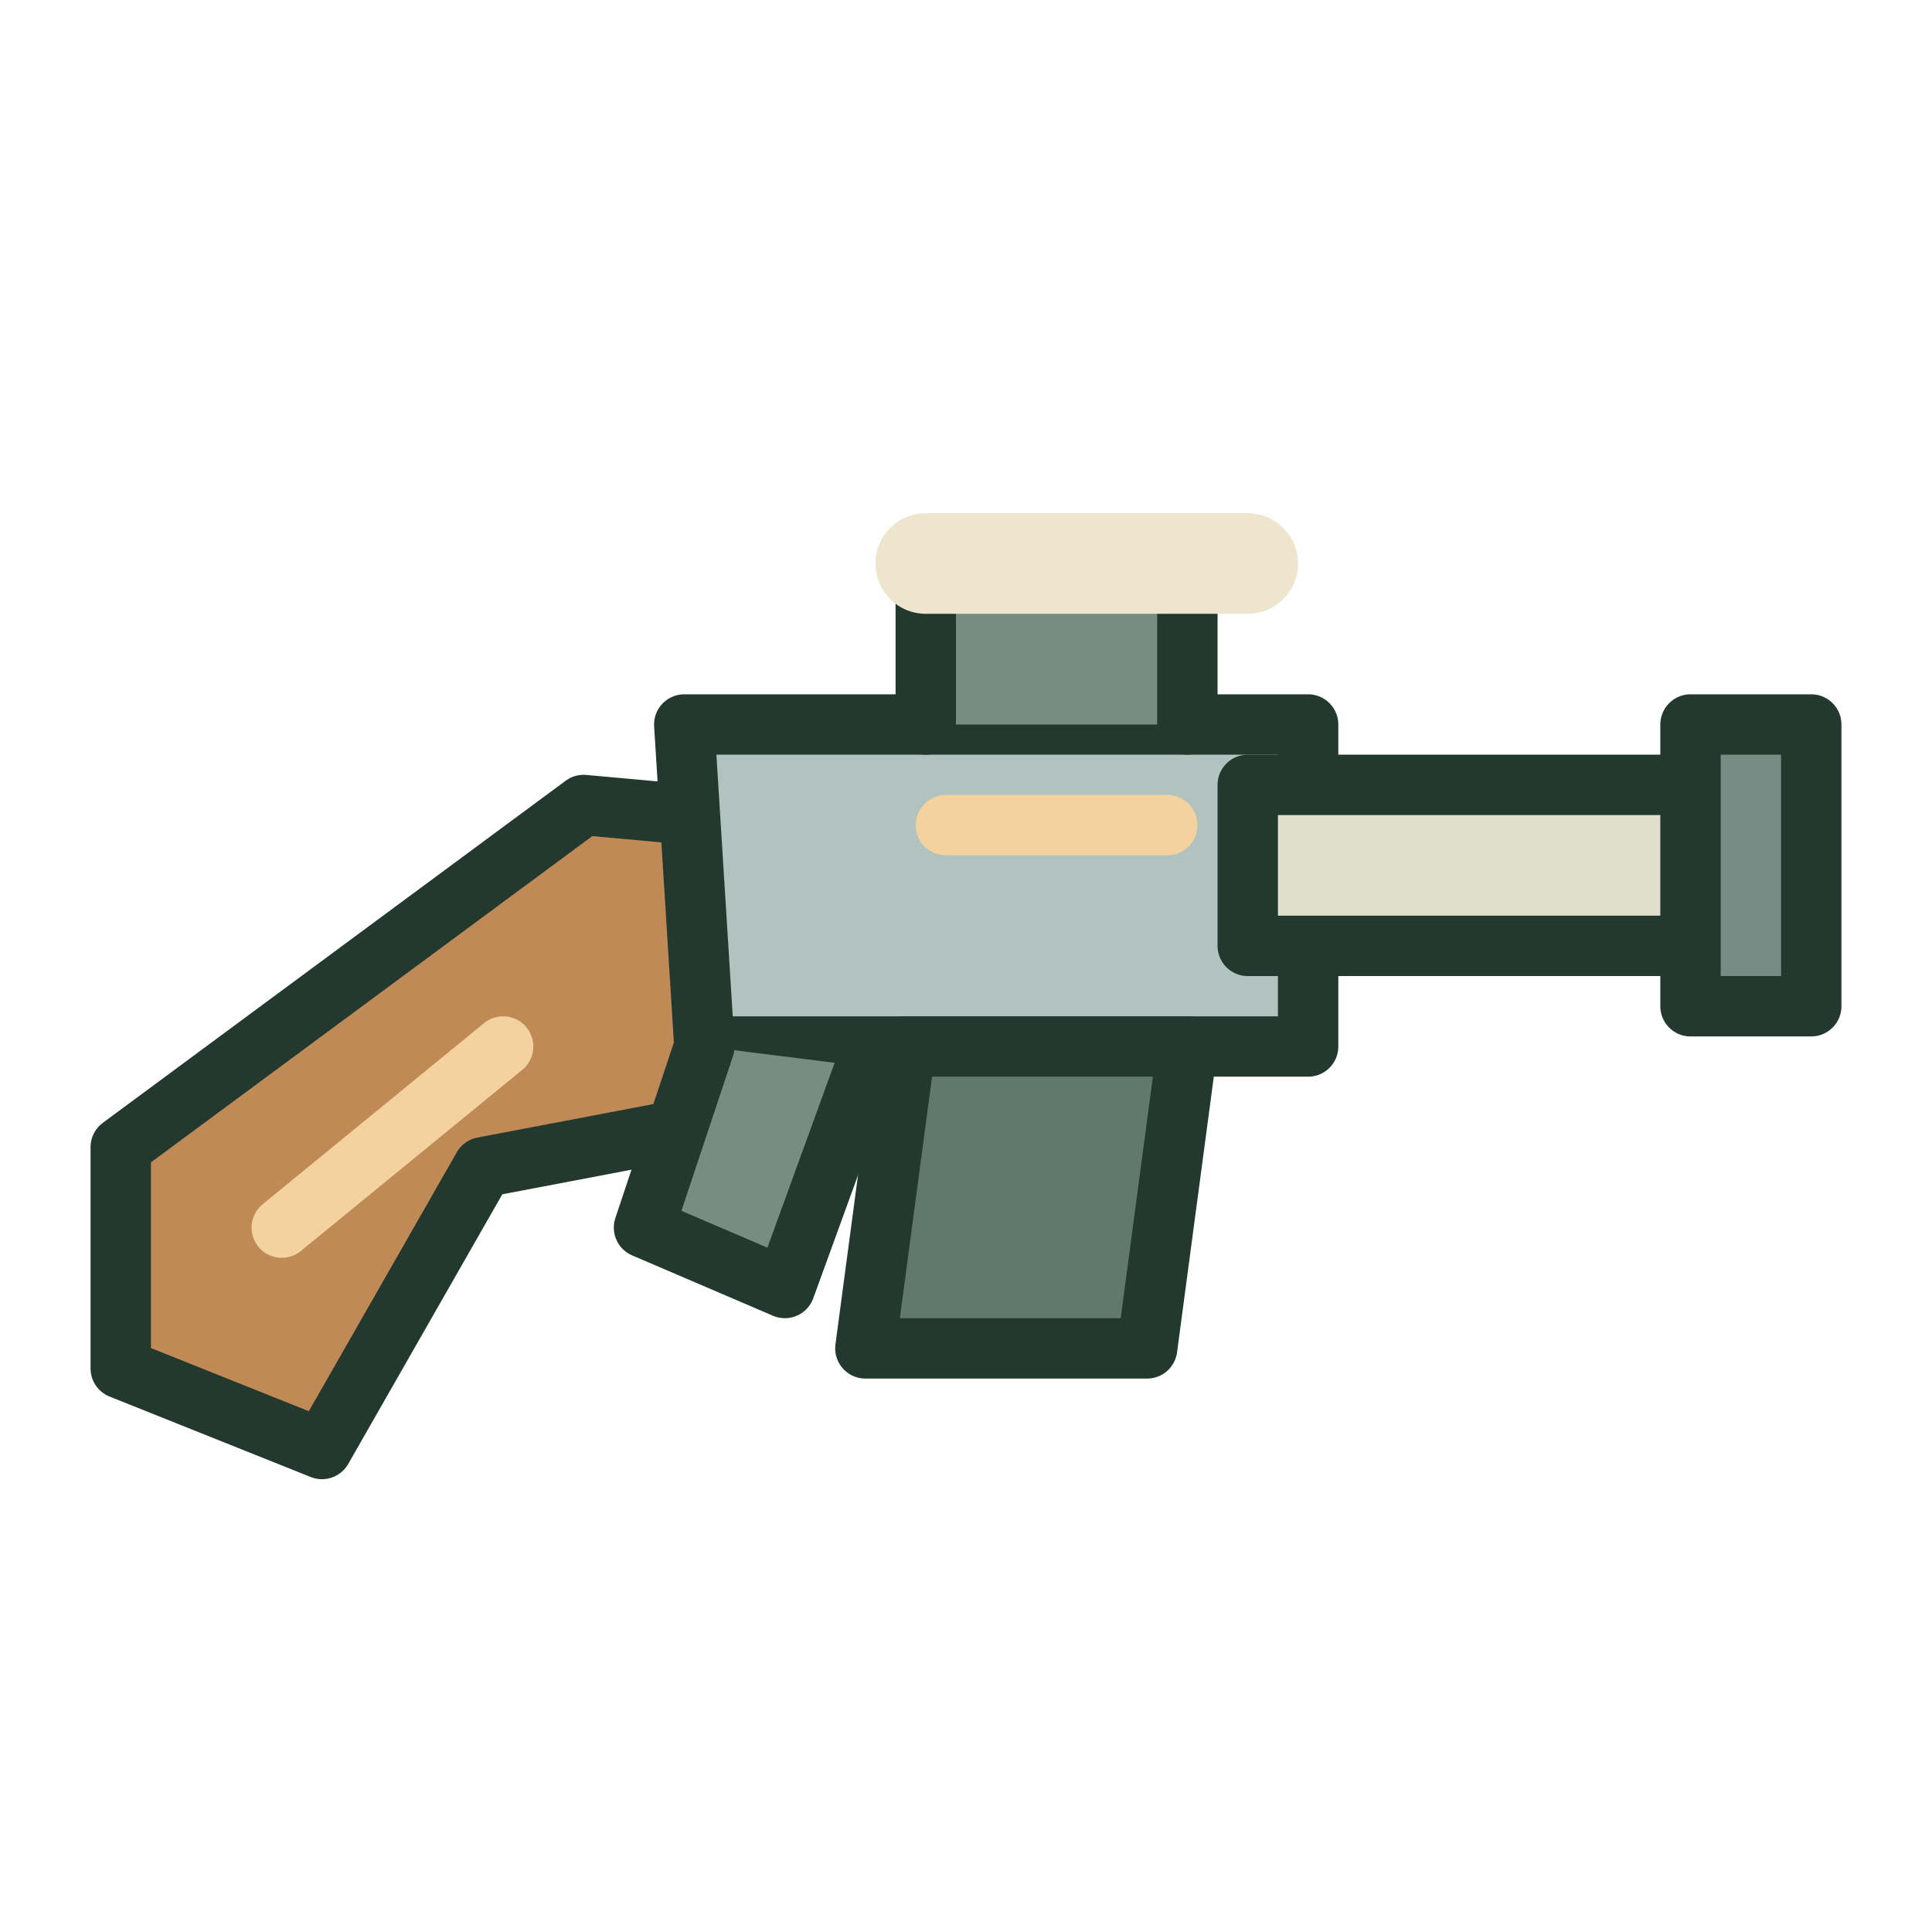
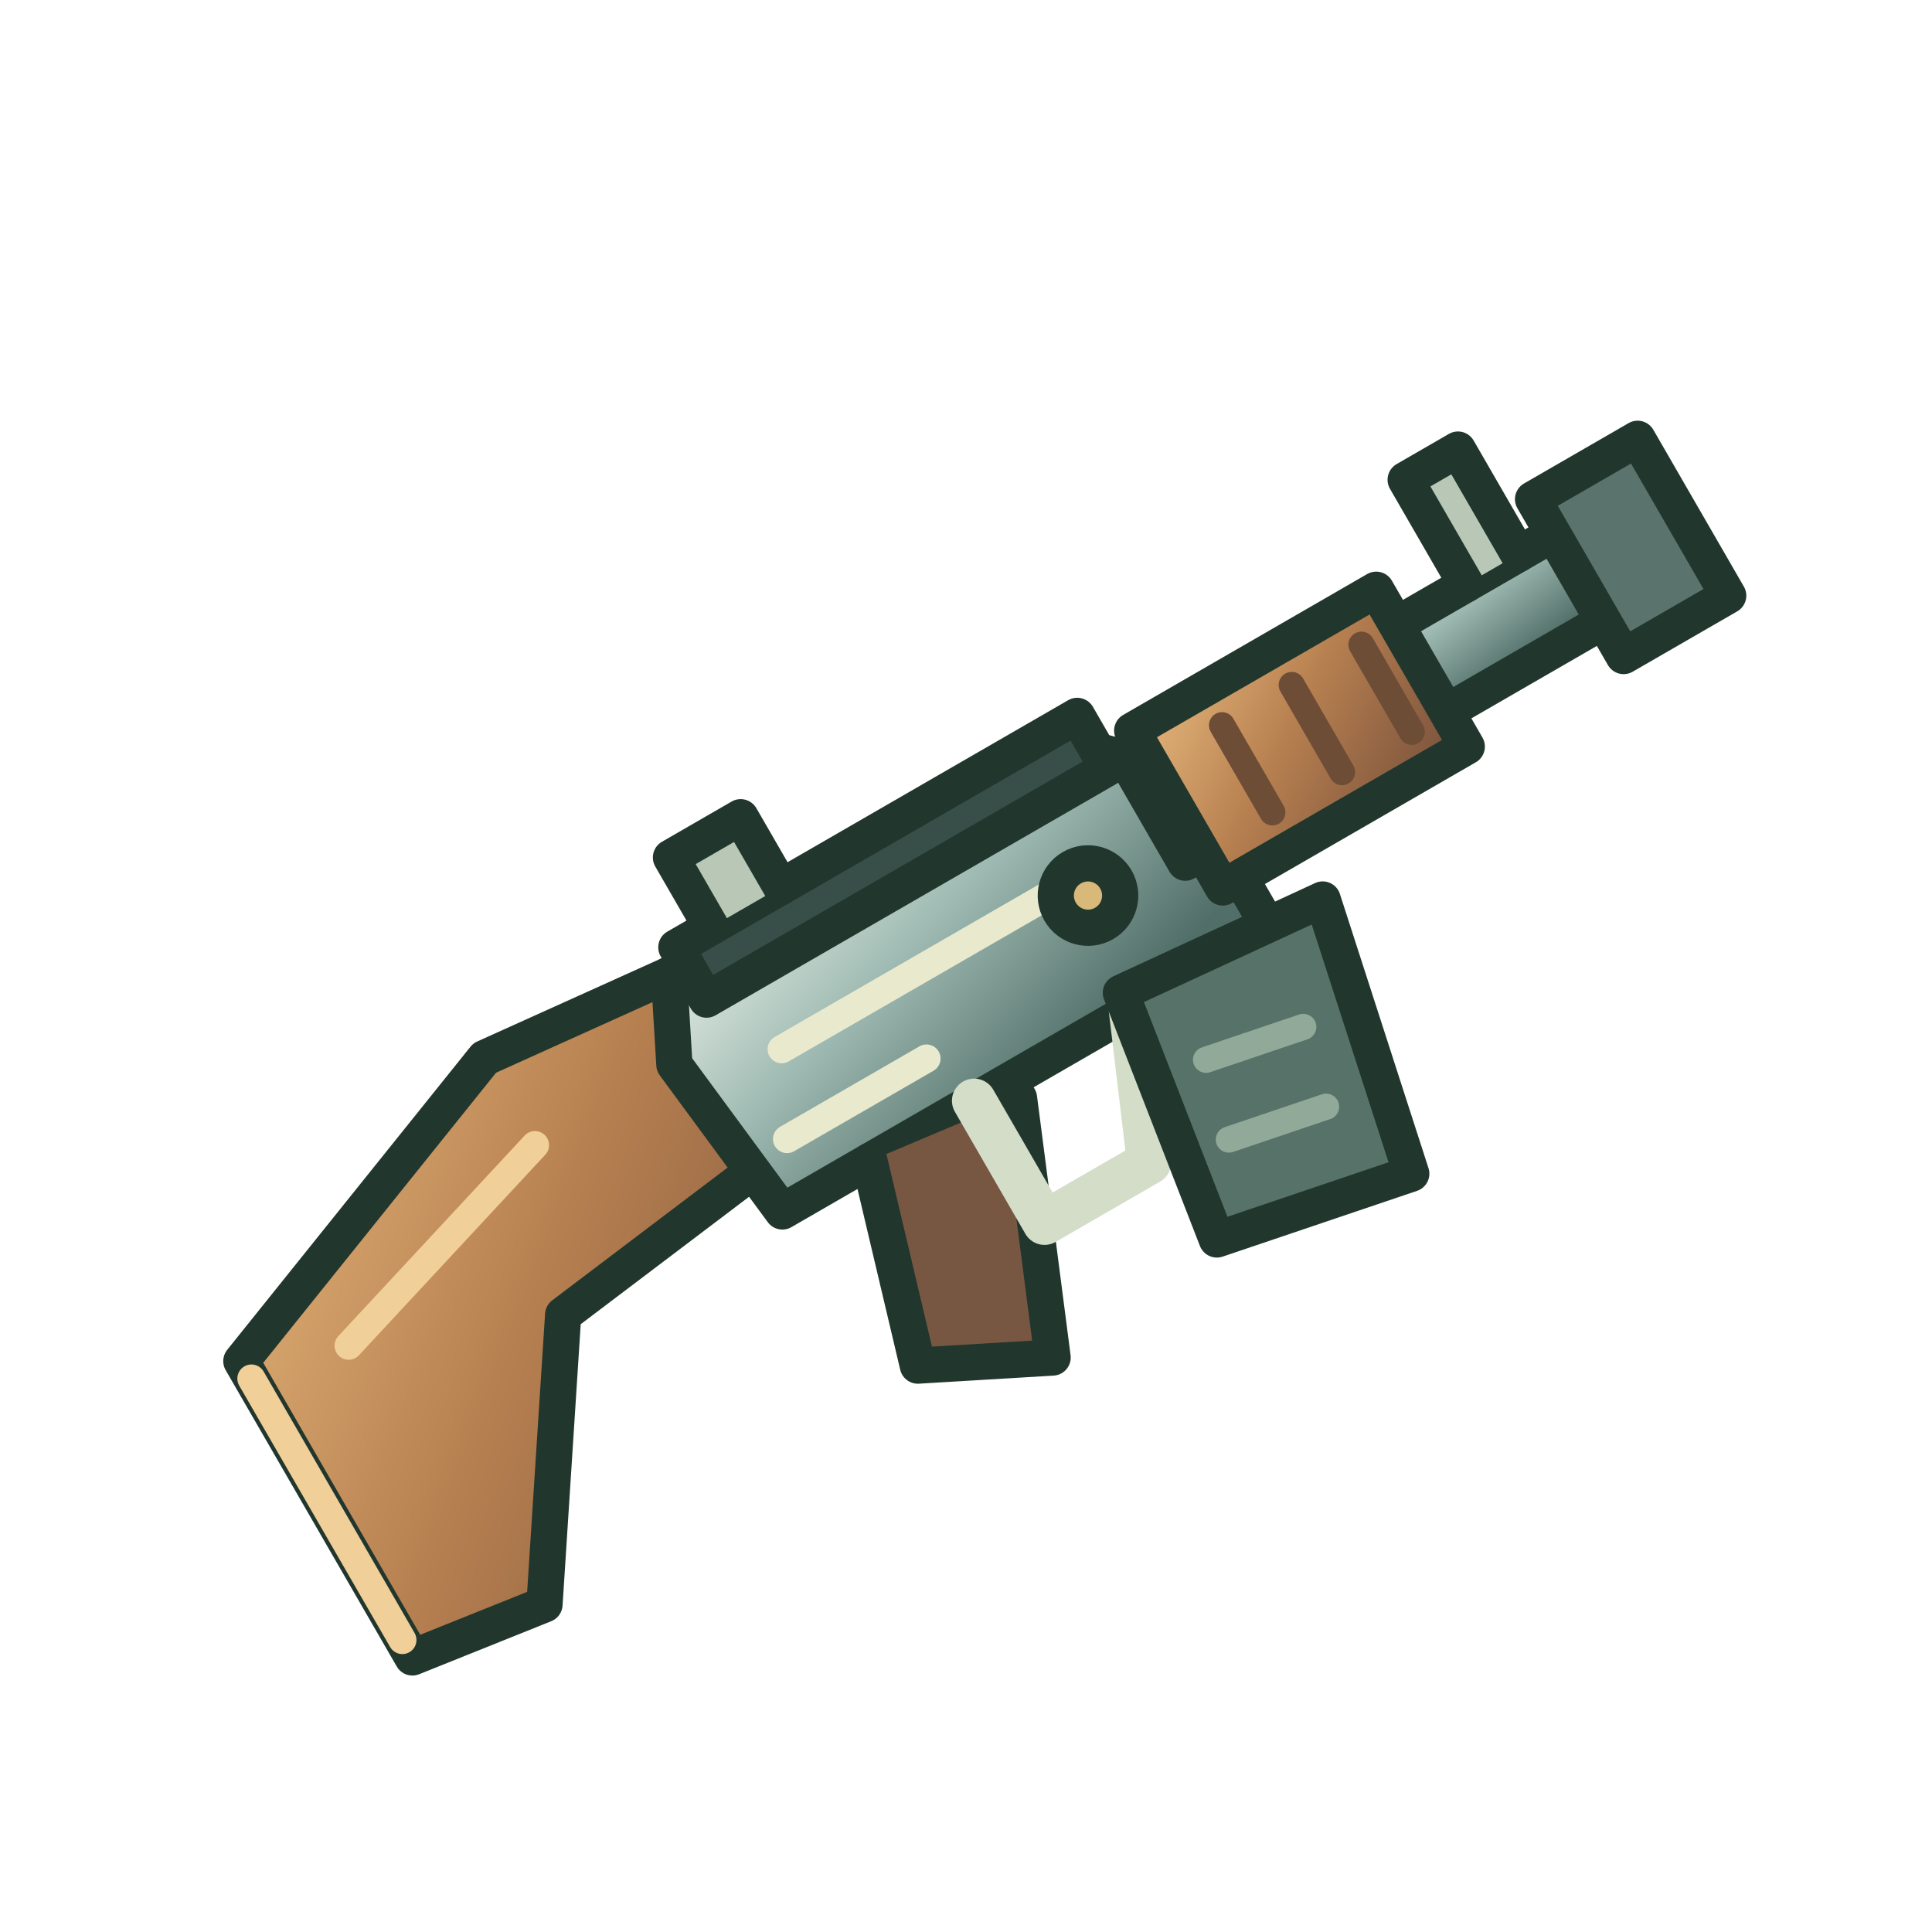
<svg xmlns="http://www.w3.org/2000/svg" width="96" height="96" viewBox="0 0 96 96">
-   <g stroke="#23382e" stroke-width="3" stroke-linejoin="round" stroke-linecap="round">
-     <path d="M6 57 29 40 40 41 45 54 24 58 16 72 6 68Z" fill="#c08a56" />
-     <path d="M34 36H65V52H35Z" fill="#b1c2bf" />
-     <path d="M62 39H88V47H62Z" fill="#dee0cd" />
-     <path d="M84 36H90V50H84Z" fill="#798b85" />
-     <path d="M45 52 43 67H57L59 52Z" fill="#61786e" />
-     <path d="M35 52 32 61 39 64 43 53M46 36V28H59V36" fill="#788d82" />
-     <path d="M46 28H62" stroke="#eee5ce" stroke-width="5" />
-     <path d="M14 61 25 52M47 41H58" stroke="#f3d2a0" />
+   <defs>
+     <linearGradient id="steel" x1="0" y1="0" x2="0.7" y2="1" gradientUnits="objectBoundingBox">
+       <stop stop-color="#e7eee5" />
+       <stop offset=".45" stop-color="#9fbbb3" />
+       <stop offset="1" stop-color="#516e68" />
+     </linearGradient>
+     <linearGradient id="wood" x1="0" y1="0" x2="1" y2="1">
+       <stop stop-color="#e4b57a" />
+       <stop offset=".45" stop-color="#b78050" />
+       <stop offset="1" stop-color="#78503b" />
+     </linearGradient>
+     <linearGradient id="olive" x1="0" y1="0" x2="0" y2="1">
+       <stop stop-color="#a2ae8c" />
+       <stop offset="1" stop-color="#536956" />
+     </linearGradient>
+     <linearGradient id="blade" x1="0" y1="0" x2="1" y2="0">
+       <stop stop-color="#7e9d99" />
+       <stop offset=".47" stop-color="#bdd3cc" />
+       <stop offset=".5" stop-color="#f3f3da" />
+       <stop offset="1" stop-color="#a0bbb4" />
+     </linearGradient>
+   </defs>
+   <g stroke="#21372e" stroke-linejoin="round" stroke-linecap="round">
+     <g transform="rotate(-30 48 48)" stroke-width="1.8">
+       <path d="M7 47 25 40 35 41 38 51 22 53 14 65 7 64Z" fill="url(#wood)" />
+       <path d="M7 48V63M12 49 25 45" fill="none" stroke="#f1cf98" stroke-width="1.4" />
+       <path d="M33 45 35 41H58L62 45V54H34Z" fill="url(#steel)" />
+       <path d="M39 54 36 64 42 67 47 55" fill="#785742" />
+       <path d="M45 54V61H51L54 54" fill="none" stroke="#d3ddc8" stroke-width="2.2" />
+       <path d="M54 53 52 66 62 68 65 54Z" fill="#577268" />
+       <path d="M56 58 61 59M55 62 60 63" stroke="#91a999" stroke-width="1.3" />
+       <path d="M60 44H85V49H60Z" fill="url(#steel)" />
+       <path d="M61 42H75V51H61Z" fill="url(#wood)" />
+       <path d="M65 44V49M69 44V49M73 44V49" stroke="#6e4d36" stroke-width="1.3" />
+       <path d="M84 42H90V51H84Z" fill="#5a746d" />
+       <path d="M36 40H59V43H36Z" fill="#384f49" />
+       <path d="M38 40V36H42V40M79 44V38H82V44" fill="#b9c8b6" />
+       <path d="M38 47H56M36 51H44" stroke="#e9e9ce" stroke-width="1.4" />
+       <circle cx="55" cy="48" r="1.6" fill="#d9b979" />
+     </g>
  </g>
</svg>
